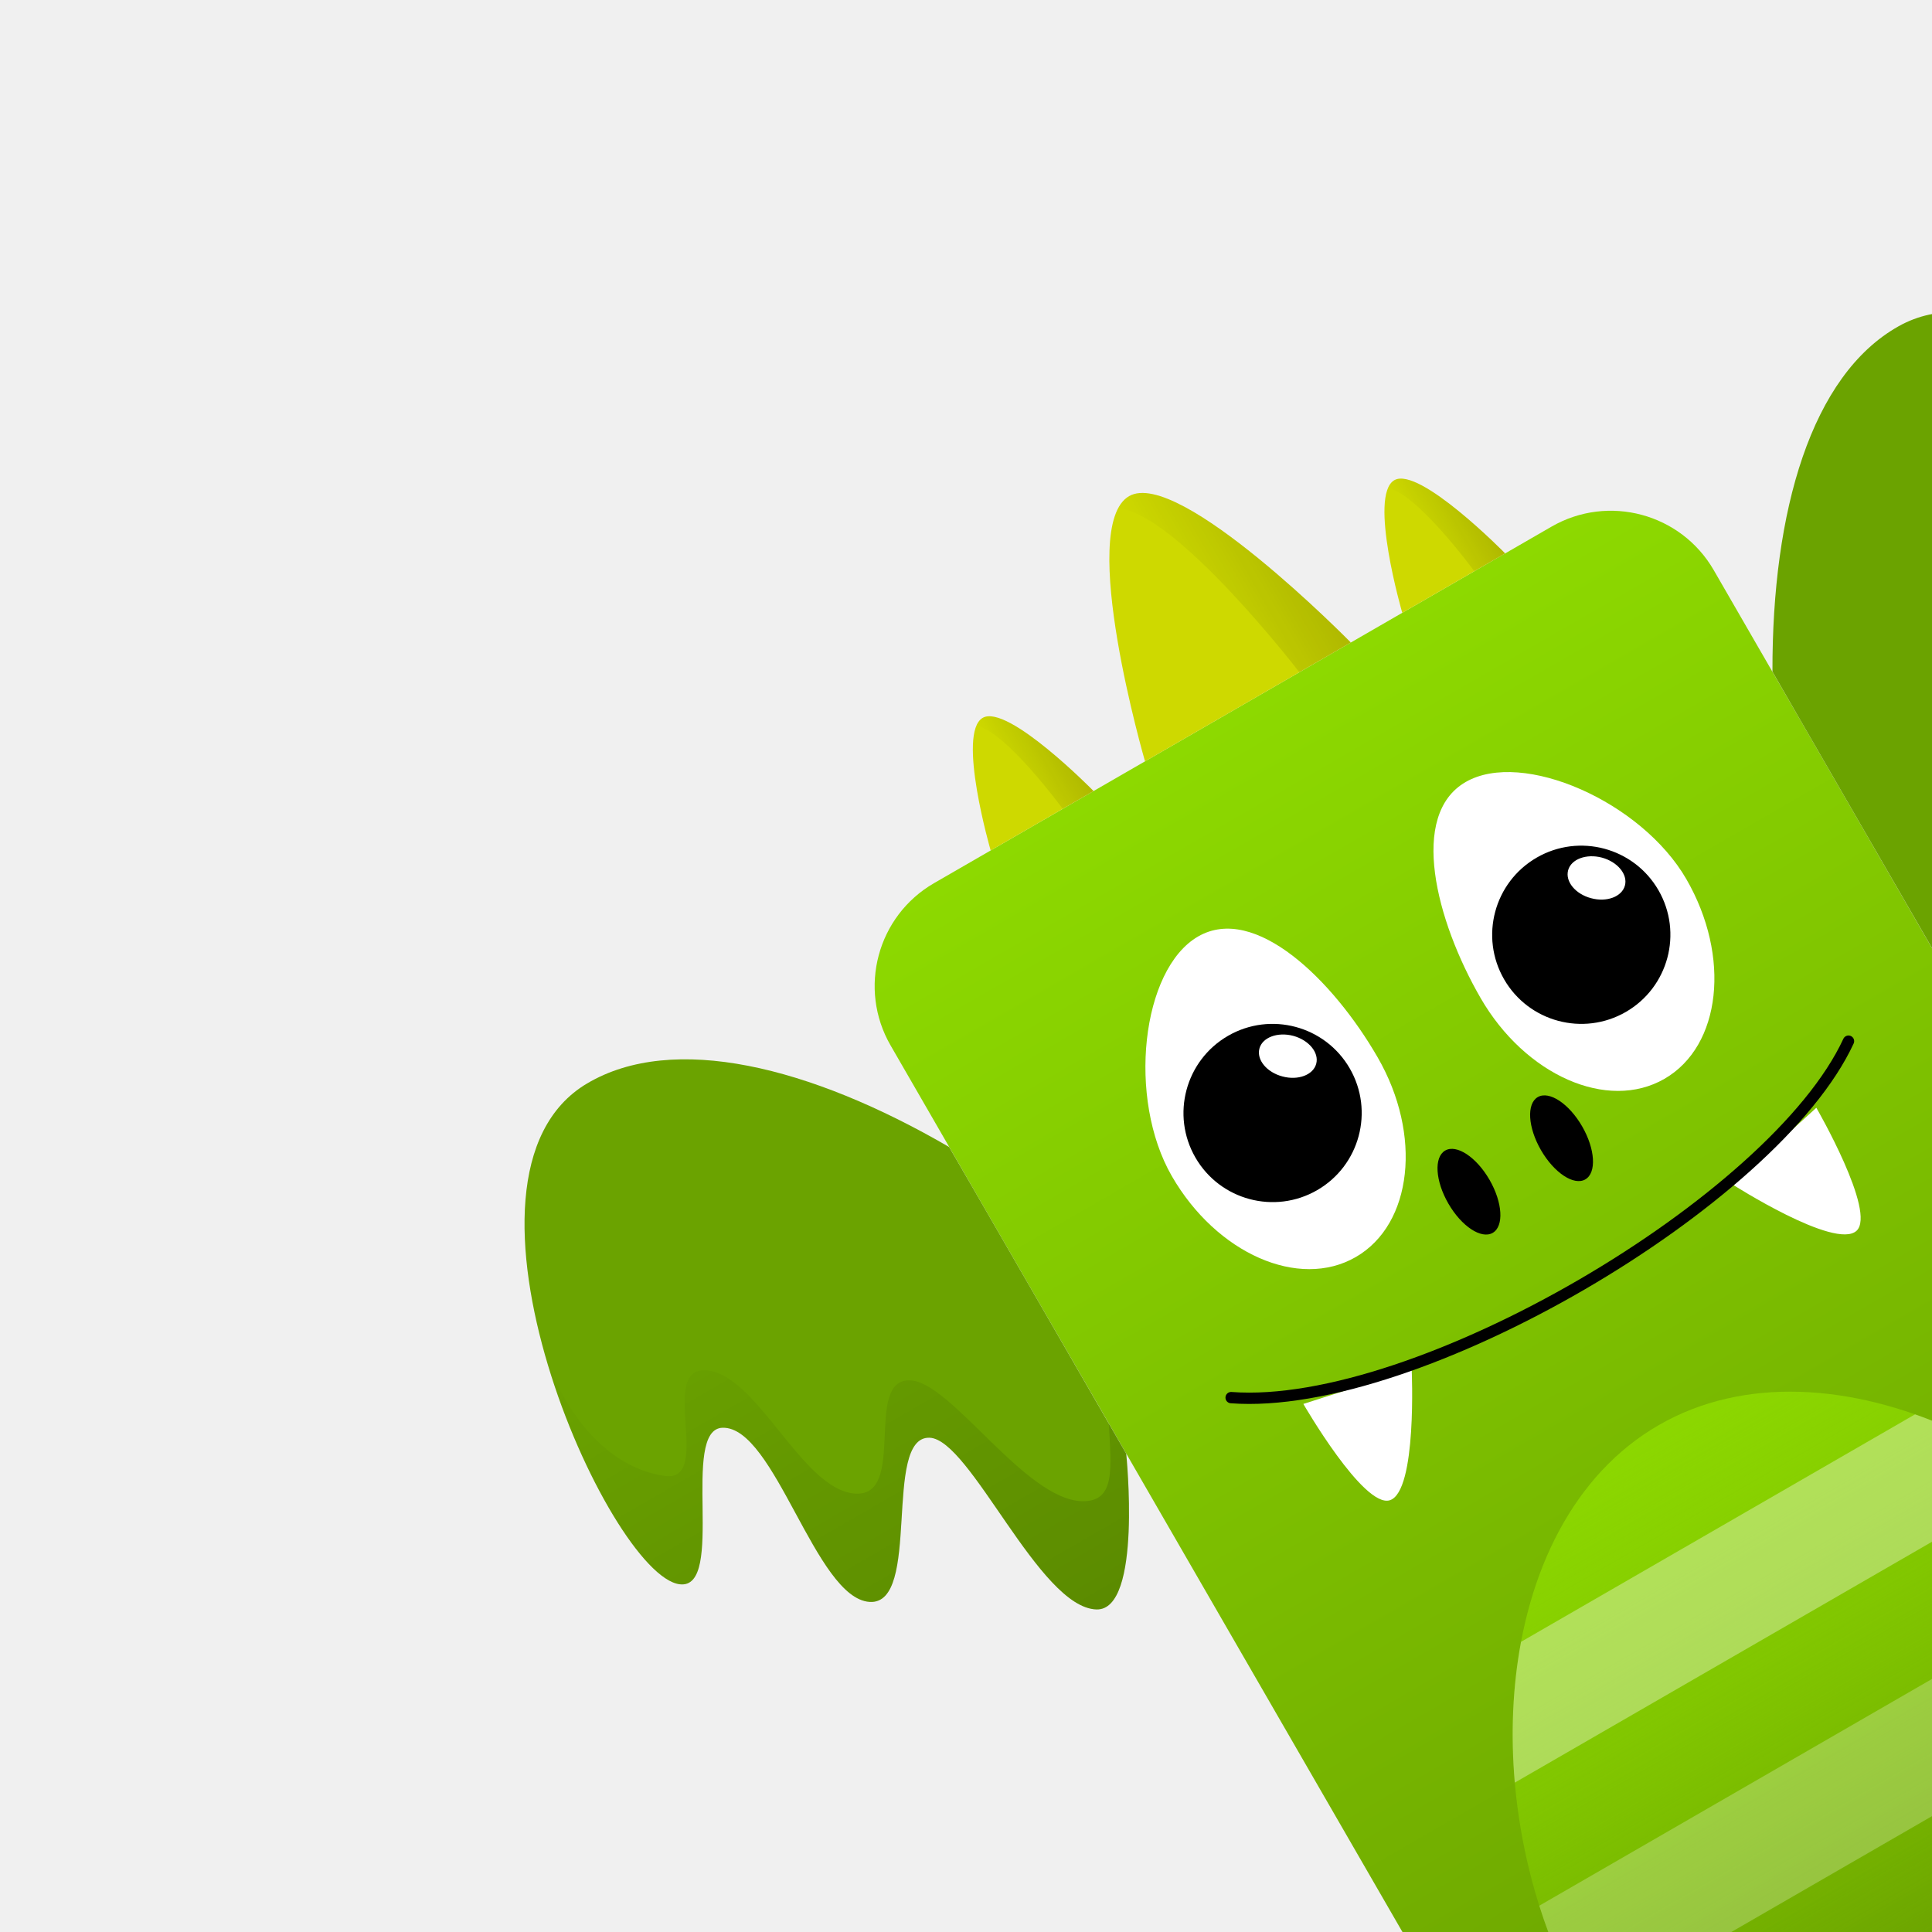
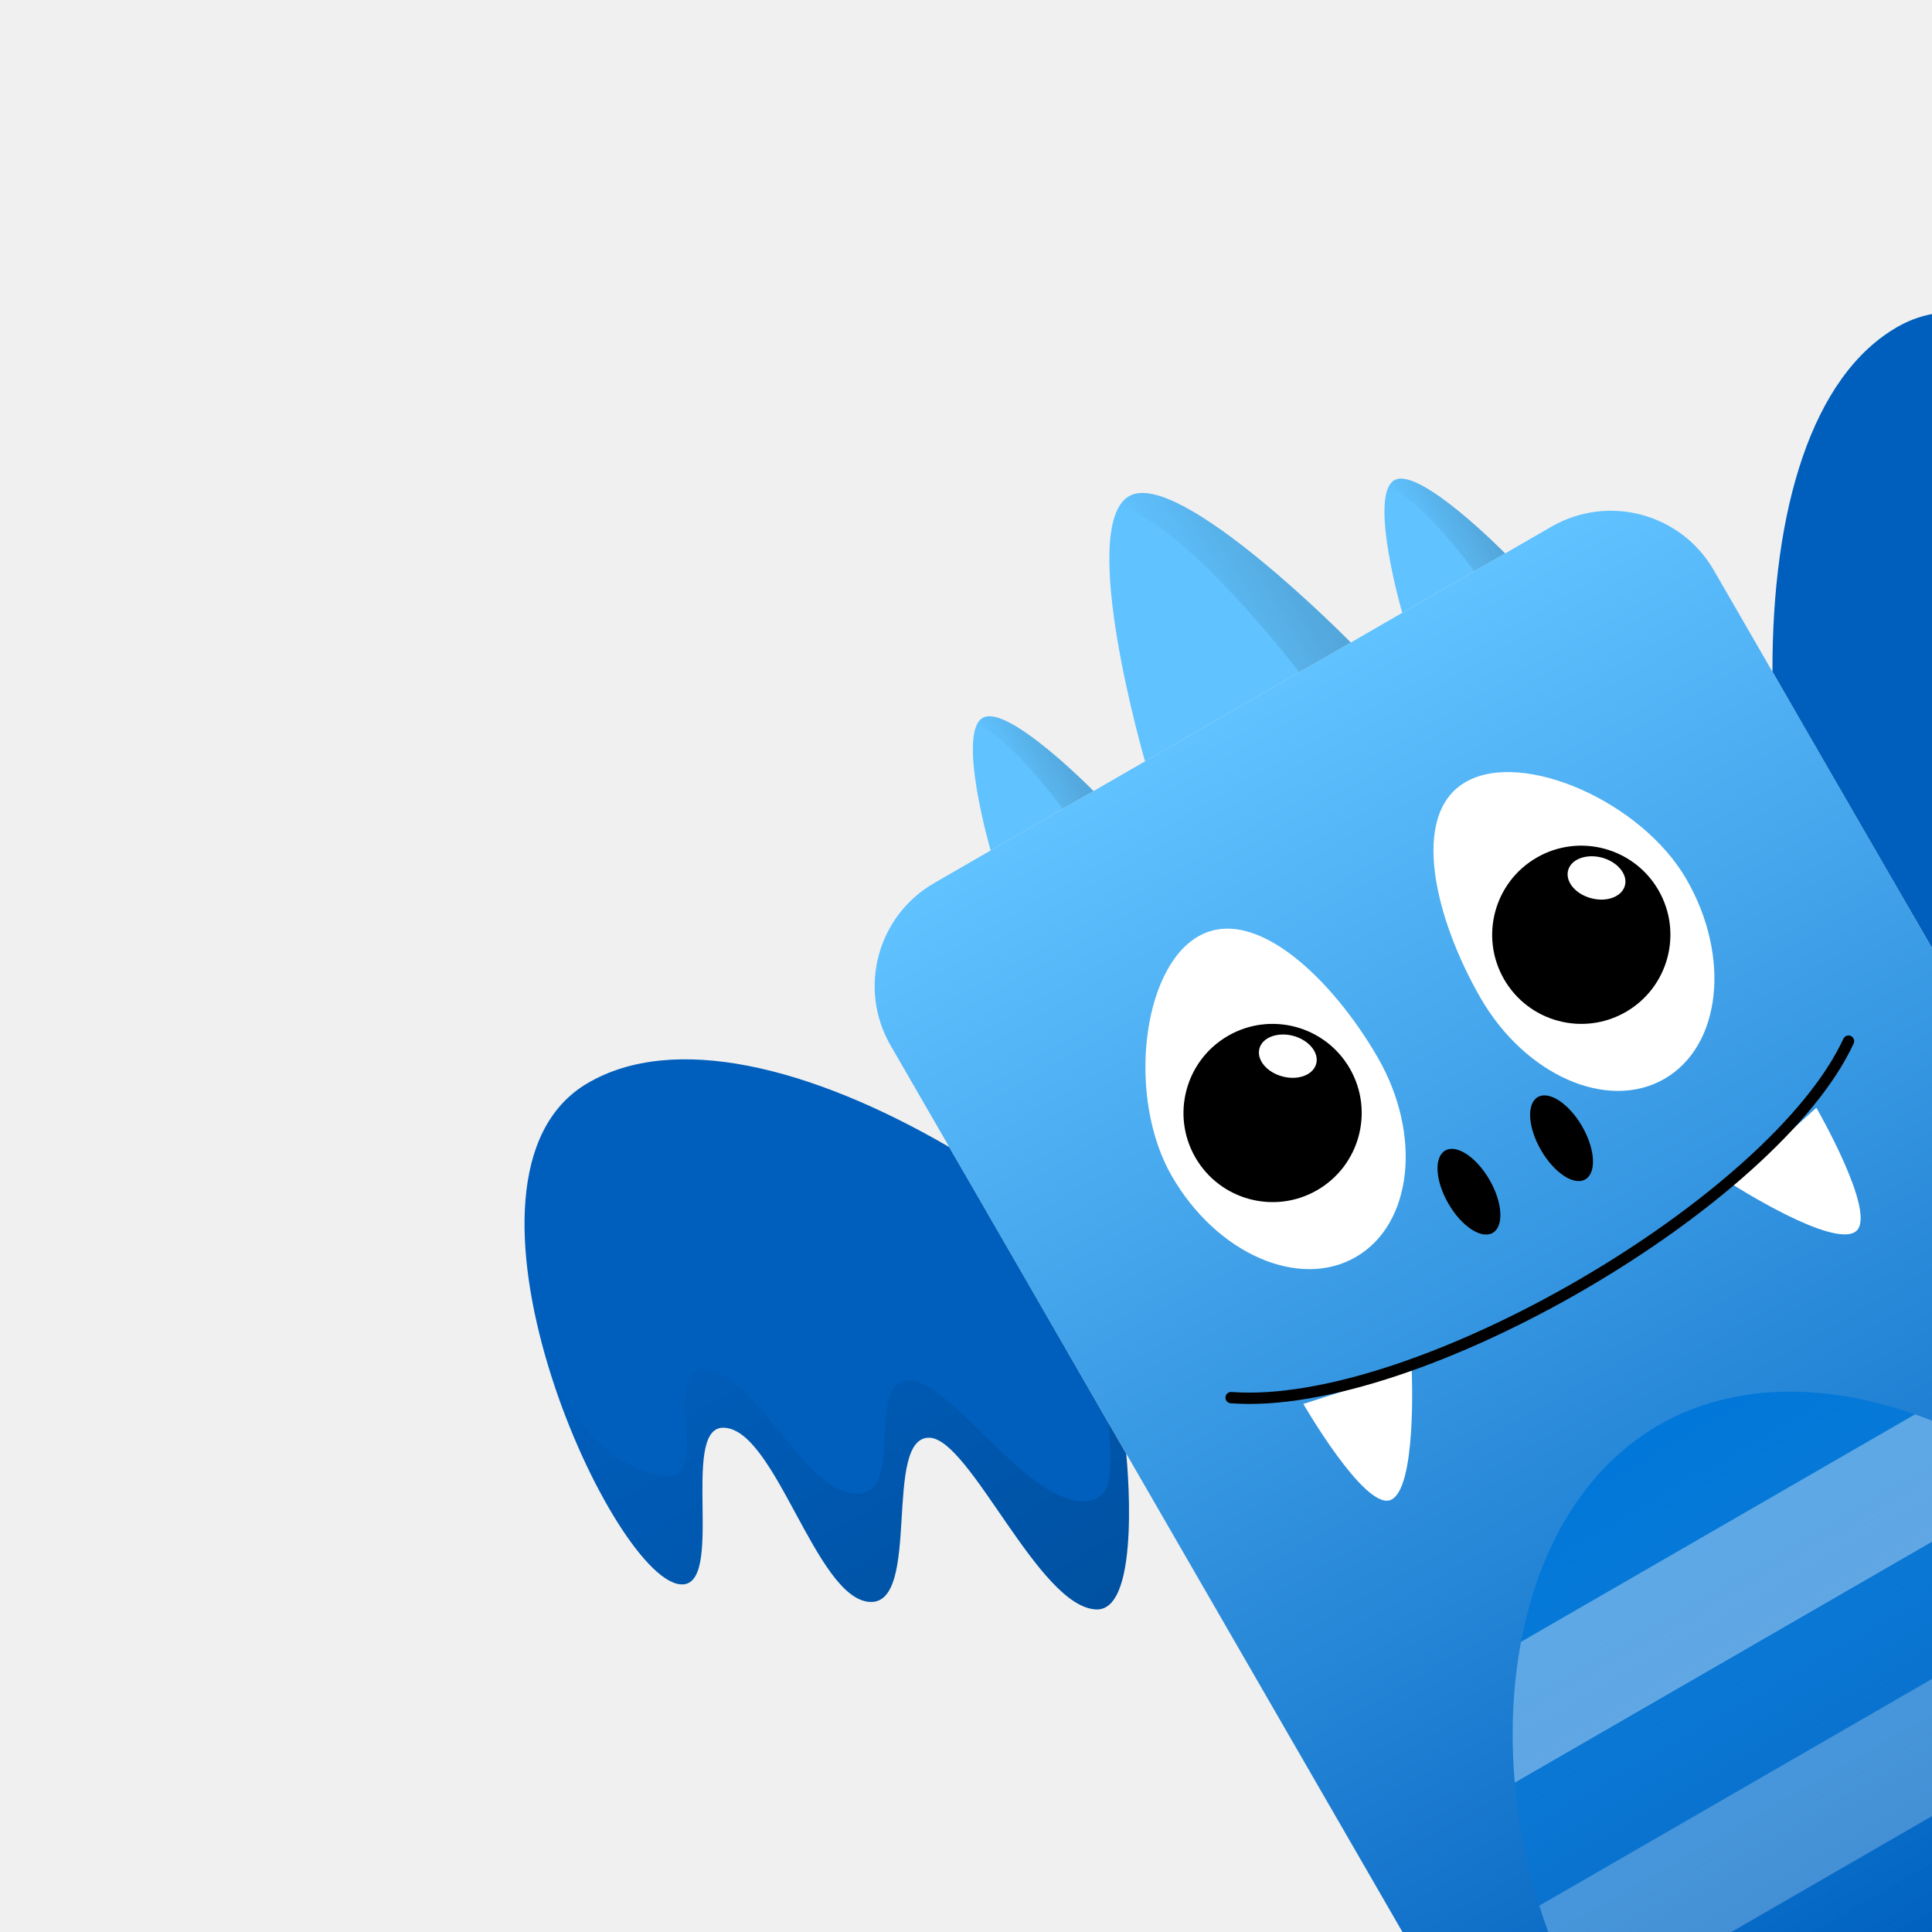
<svg xmlns="http://www.w3.org/2000/svg" xmlns:xlink="http://www.w3.org/1999/xlink" height="512" viewBox="0 0 512 512" width="512">
  <clipPath id="a">
    <path d="m60.107 0h451.893v512h-451.893z" />
  </clipPath>
  <linearGradient id="b" gradientTransform="matrix(.866 -.5 .5 .866 -94.066 162.491)" gradientUnits="userSpaceOnUse" x1="354.532" x2="354.532" y1="610.634" y2="233.288">
-     <stop offset="0" stop-color="#6ba300" />
-     <stop offset="1" stop-color="#8dd900" />
+     <stop offset="0" stop-color="#005fbd" />
+     <stop offset="1" stop-color="#60c2ff" />
  </linearGradient>
  <linearGradient id="c" gradientTransform="matrix(.866 -.5 .5 .866 -94.066 162.491)" gradientUnits="userSpaceOnUse" x1="354.529" x2="354.529" y1="610.635" y2="453.192">
-     <stop offset="0" stop-color="#8cd700" stop-opacity="0" />
-     <stop offset="1" stop-color="#8cd700" />
+     <stop offset="0" stop-color="#0077d9" stop-opacity="0" />
+     <stop offset="1" stop-color="#0077d9" />
  </linearGradient>
  <linearGradient id="d">
    <stop offset="0" stop-opacity="0" />
    <stop offset="1" />
  </linearGradient>
  <linearGradient id="e" gradientTransform="matrix(.866 -.5 .5 .866 -94.066 162.491)" gradientUnits="userSpaceOnUse" x1="352.015" x2="387.598" xlink:href="#d" y1="201.285" y2="201.285" />
  <linearGradient id="f" gradientTransform="matrix(.866 -.5 .5 .866 -94.066 162.491)" gradientUnits="userSpaceOnUse" x1="416.607" x2="434.829" xlink:href="#d" y1="217.03" y2="217.03" />
  <linearGradient id="g" gradientTransform="matrix(.866 -.5 .5 .866 -94.066 162.491)" gradientUnits="userSpaceOnUse" x1="290.655" x2="308.876" xlink:href="#d" y1="217.029" y2="217.029" />
  <linearGradient id="h">
    <stop offset="0" />
    <stop offset="1" stop-opacity="0" />
  </linearGradient>
  <linearGradient id="i" gradientTransform="matrix(.866 -.5 .5 .866 -94.066 162.491)" gradientUnits="userSpaceOnUse" x1="543.461" x2="543.461" xlink:href="#h" y1="420.753" y2="291.02" />
  <linearGradient id="j" gradientTransform="matrix(.866 -.5 .5 .866 -94.066 162.491)" gradientUnits="userSpaceOnUse" x1="165.612" x2="165.6" xlink:href="#h" y1="422.322" y2="289.398" />
  <linearGradient id="k" gradientTransform="matrix(.866 -.5 .5 .866 -94.066 162.491)" gradientUnits="userSpaceOnUse" x1="543.79" x2="543.79" xlink:href="#h" y1="578.371" y2="484.116" />
  <g clip-path="url(#a)" clip-rule="evenodd">
    <path d="m247.54 234.038c-15.053 8.69-20.217 27.96-11.525 43.013l157.44 272.692c8.69 15.055 27.96 20.217 43.012 11.525l163.613-94.463c15.055-8.69 20.217-27.958 11.525-43.013l-157.44-272.692c-8.69-15.053-27.957-20.217-43.012-11.526z" fill="url(#b)" fill-rule="evenodd" />
-     <path d="m444.338 574.903.314.545c4.49 7.103 13.848 9.457 21.19 5.215.186-.105.366-.21.546-.314l26.726-15.43.543-.315c6.925-4.385 9.356-13.4 5.535-20.645l-.316-.545-7.872-13.636-13.634 7.87-27.27 15.745-13.633 7.872 7.87 13.636zm109.076-62.976c.107.182.21.363.316.545 4.49 7.103 13.846 9.457 21.193 5.215l.543-.314 26.726-15.43.545-.314c6.92-4.386 9.352-13.398 5.53-20.646l-.315-.545-7.872-13.637-13.632 7.872-27.27 15.744-13.635 7.87 7.87 13.637z" fill="#6ba300" fill-rule="evenodd" />
-     <path d="m299.222 131.48c13.18-7.61 58.76 38.795 58.76 38.795l-54.54 31.488s-18.09-62.275-4.22-70.283zm-38.794 58.757c6.6-3.81 29.378 19.398 29.378 19.398l-27.27 15.744c.002-.002-9.035-31.145-2.108-35.143zm109.078-62.977c6.597-3.81 29.376 19.4 29.376 19.4l-27.27 15.743s-9.035-31.142-2.106-35.142z" fill="#ced900" fill-rule="evenodd" />
-     <path d="m516.645 259.275s-46.93-81.205-46.926-81.28c-.108-42.673 10.315-78.53 33.387-91.51 42.018-23.654 110.066 70.108 102.67 87.613-4.858 11.483-35.706-20.618-41.618-10.876-7.21 11.87 26.866 43.85 20.515 56.776-6.154 12.52-39.743-19.037-45.64-7.97-5.09 9.577 24.546 47.684 17.29 61.06-5.806 10.722-39.68-13.813-39.68-13.813zm-218.187 125.972s-46.86-81.246-46.928-81.28c-36.902-21.43-73.164-30.33-95.943-16.84-41.494 24.563 5.683 130.375 24.54 132.722 12.374 1.534-.002-41.232 11.39-41.483 13.883-.305 24.56 45.184 38.913 46.155 13.917.933 3.383-43.935 15.916-43.51 10.838.382 29.022 45.1 44.236 45.504 12.187.333 7.876-41.27 7.876-41.27zm265.128-44.627c77.424 20.744 80.855-51.237 105.033-59.743 24.174-8.504 16.518 98.643-57.802 141.55-.017.01-47.232-81.807-47.232-81.807z" fill="#6ba300" fill-rule="evenodd" />
+     <path d="m444.338 574.903.314.545c4.49 7.103 13.848 9.457 21.19 5.215.186-.105.366-.21.546-.314l26.726-15.43.543-.315c6.925-4.385 9.356-13.4 5.535-20.645l-.316-.545-7.872-13.636-13.634 7.87-27.27 15.745-13.633 7.872 7.87 13.636zm109.076-62.976c.107.182.21.363.316.545 4.49 7.103 13.846 9.457 21.193 5.215l.543-.314 26.726-15.43.545-.314c6.92-4.386 9.352-13.398 5.53-20.646l-.315-.545-7.872-13.637-13.632 7.872-27.27 15.744-13.635 7.87 7.87 13.637z" fill="#005fbd" fill-rule="evenodd" />
+     <path d="m299.222 131.48c13.18-7.61 58.76 38.795 58.76 38.795l-54.54 31.488s-18.09-62.275-4.22-70.283zm-38.794 58.757c6.6-3.81 29.378 19.398 29.378 19.398l-27.27 15.744c.002-.002-9.035-31.145-2.108-35.143zm109.078-62.977c6.597-3.81 29.376 19.4 29.376 19.4l-27.27 15.743s-9.035-31.142-2.106-35.142z" fill="#60c2ff" fill-rule="evenodd" />
+     <path d="m516.645 259.275s-46.93-81.205-46.926-81.28c-.108-42.673 10.315-78.53 33.387-91.51 42.018-23.654 110.066 70.108 102.67 87.613-4.858 11.483-35.706-20.618-41.618-10.876-7.21 11.87 26.866 43.85 20.515 56.776-6.154 12.52-39.743-19.037-45.64-7.97-5.09 9.577 24.546 47.684 17.29 61.06-5.806 10.722-39.68-13.813-39.68-13.813zm-218.187 125.972s-46.86-81.246-46.928-81.28c-36.902-21.43-73.164-30.33-95.943-16.84-41.494 24.563 5.683 130.375 24.54 132.722 12.374 1.534-.002-41.232 11.39-41.483 13.883-.305 24.56 45.184 38.913 46.155 13.917.933 3.383-43.935 15.916-43.51 10.838.382 29.022 45.1 44.236 45.504 12.187.333 7.876-41.27 7.876-41.27zm265.128-44.627c77.424 20.744 80.855-51.237 105.033-59.743 24.174-8.504 16.518 98.643-57.802 141.55-.017.01-47.232-81.807-47.232-81.807z" fill="#005fbd" fill-rule="evenodd" />
    <path d="m420.103 532.927 8.563 14.832c4.315 7.473 13.907 9.98 21.432 5.634l136.35-78.72c7.522-4.343 10.148-13.904 5.833-21.378l-8.564-14.832c-30.133-52.194-98.988-86.856-144.163-60.774s-49.584 103.043-19.45 155.237z" fill="url(#c)" fill-rule="evenodd" />
    <path d="m420.103 532.927.62 1.07 163.612-94.463-.62-1.07c-5.036-8.727-11.147-16.957-18.067-24.497l-157.726 91.063c3.07 9.765 7.143 19.17 12.18 27.897z" fill="#fff" fill-rule="evenodd" opacity=".25" />
    <path d="m540.65 392.04c-10.495-7.347-21.737-13.216-33.14-17.224l-104.425 60.288c-2.23 11.88-2.768 24.553-1.652 37.312z" fill="#fff" fill-rule="evenodd" opacity=".35" />
    <path d="m368.33 397.577c-6.938 2.212-22.928-25.52-22.928-25.52l28.708-9.182s1.5 32.365-5.78 34.702z" fill="#fff" fill-rule="evenodd" />
    <path d="m491.988 326.183c5.387-4.903-10.64-32.616-10.64-32.616l-22.303 20.27s27.28 17.483 32.943 12.346z" fill="#fff" fill-rule="evenodd" />
    <path d="m326.26 370.384c49.162 3.706 143.994-52.037 163.612-94.464" style="fill:none;stroke:#000;stroke-width:3;stroke-linecap:round;stroke-linejoin:round;stroke-miterlimit:10" />
    <g fill-rule="evenodd">
      <path d="m408.373 304.794c-3.473-6.018-3.86-12.314-.843-14.057 3.02-1.743 8.278 1.74 11.753 7.76 3.473 6.017 3.862 12.313.842 14.056-3.017 1.742-8.277-1.74-11.752-7.76z" />
      <path d="m383.833 318.963c-3.475-6.018-3.862-12.314-.845-14.057 3.02-1.743 8.278 1.74 11.753 7.76 3.473 6.017 3.863 12.313.843 14.056-3.017 1.743-8.275-1.74-11.75-7.76z" />
      <path d="m392.363 264.468c-11.86-20.543-19.003-48.534-3.95-57.225 15.053-8.69 46.63 5.195 58.49 25.737 11.85 20.525 9.248 44.23-5.804 52.92-15.056 8.692-36.886-.908-48.737-21.432z" fill="#fff" />
      <path d="m365.094 280.21c-11.86-20.542-32.53-40.724-47.58-32.034-15.055 8.69-18.82 42.98-6.958 63.523 11.85 20.524 33.68 30.124 48.734 21.433 15.054-8.69 17.655-32.397 5.804-52.922z" fill="#fff" />
      <path d="m398.603 259.532c-6.517-11.29-2.645-25.742 8.647-32.26 11.287-6.518 25.74-2.646 32.26 8.644 6.518 11.29 2.644 25.742-8.644 32.26-11.292 6.518-25.744 2.646-32.263-8.644z" />
      <path d="m316.797 306.764c-6.517-11.29-2.645-25.742 8.645-32.26s25.742-2.646 32.26 8.644c6.517 11.29 2.645 25.742-8.645 32.26s-25.74 2.645-32.26-8.644z" />
      <path d="m339.847 285.264c-4.147-1.096-6.886-4.41-6.088-7.393.79-2.953 4.82-4.456 8.968-3.36 4.14 1.124 6.878 4.44 6.086 7.394-.8 2.982-4.83 4.484-8.967 3.36z" fill="#fff" />
      <path d="m421.653 238.032c-4.145-1.097-6.886-4.41-6.086-7.393.79-2.955 4.82-4.458 8.97-3.36 4.136 1.124 6.877 4.438 6.085 7.392-.8 2.983-4.83 4.484-8.97 3.36z" fill="#fff" />
      <path d="m444.338 574.903.314.545c4.49 7.103 13.848 9.457 21.19 5.215.186-.105.366-.21.546-.314l26.726-15.43.543-.315c6.925-4.385 9.356-13.4 5.535-20.645l-.316-.545-7.872-13.636-13.634 7.87-27.27 15.745-13.633 7.872 7.87 13.636zm109.076-62.976c.107.182.21.363.316.545 4.49 7.103 13.846 9.457 21.193 5.215l.543-.314 26.726-15.43.545-.314c6.92-4.386 9.352-13.398 5.53-20.646l-.315-.545-7.872-13.637-13.632 7.872-27.27 15.744-13.635 7.87 7.87 13.637z" opacity=".1" />
      <path d="m299.222 131.48c-1.18.682-2.15 1.776-2.884 3.192 15.623 1.404 48.006 43.475 48.006 43.475l13.637-7.872s-45.58-46.404-58.758-38.795z" fill="url(#e)" opacity=".15" />
      <path d="m369.506 127.26c-.73.42-1.27 1.12-1.675 2.06 7.873 1.537 22.873 22.062 22.873 22.062l8.18-4.723s-22.78-23.21-29.377-19.4z" fill="url(#f)" opacity=".15" />
      <path d="m260.428 190.237c-.728.42-1.27 1.12-1.673 2.057 7.87 1.54 22.872 22.064 22.872 22.064l8.18-4.723s-22.78-23.208-29.38-19.398z" fill="url(#g)" opacity=".15" />
      <path d="m516.645 259.275s33.874 24.535 39.682 13.814c7.255-13.378-22.38-51.485-17.292-61.063 5.898-11.066 39.487 20.492 45.64 7.97 6.352-12.925-27.723-44.906-20.515-56.775 5.912-9.742 36.76 22.36 41.62 10.876 3.752-8.907-12.006-37.548-33.94-60.42 16.145 19.984 14.13 35.35 11.01 42.75-4.858 11.484-23.377-15.008-29.29-5.266-7.207 11.87 14.54 38.24 8.188 51.168-6.154 12.52-27.414-13.428-33.314-2.363-5.086 9.578 12.222 42.077 4.965 55.453-4.277 7.874-11.393 2.31-21.4-4.152l4.645 8.007z" fill="url(#i)" opacity=".15" />
      <path d="m298.474 385.236s4.313 41.6-7.893 41.28c-15.195-.414-33.38-45.132-44.235-45.505-12.515-.434-1.978 44.434-15.898 43.502-14.372-.96-25.05-46.45-38.93-46.145-11.376.242 1.002 43.004-11.374 41.47-9.608-1.19-26.53-29.16-35.372-59.59 9.253 23.964 23.568 29.903 31.536 30.9 12.376 1.534-1.31-27.75 10.067-27.987 13.88-.308 25.865 31.7 40.237 32.662 13.92.933 2.075-30.455 14.59-30.02 10.86.373 30.348 31.613 45.542 32.027 8.977.22 7.714-8.722 7.105-20.612l4.627 8.018z" fill="url(#j)" opacity=".15" />
      <path d="m594.95 394.94 15.868 27.49c74.32-42.91 81.977-150.057 57.8-141.552-.645.23-1.297.53-1.934.85 16.783 29.068-29.254 94.43-71.735 113.21z" fill="url(#k)" opacity=".15" />
    </g>
  </g>
</svg>
